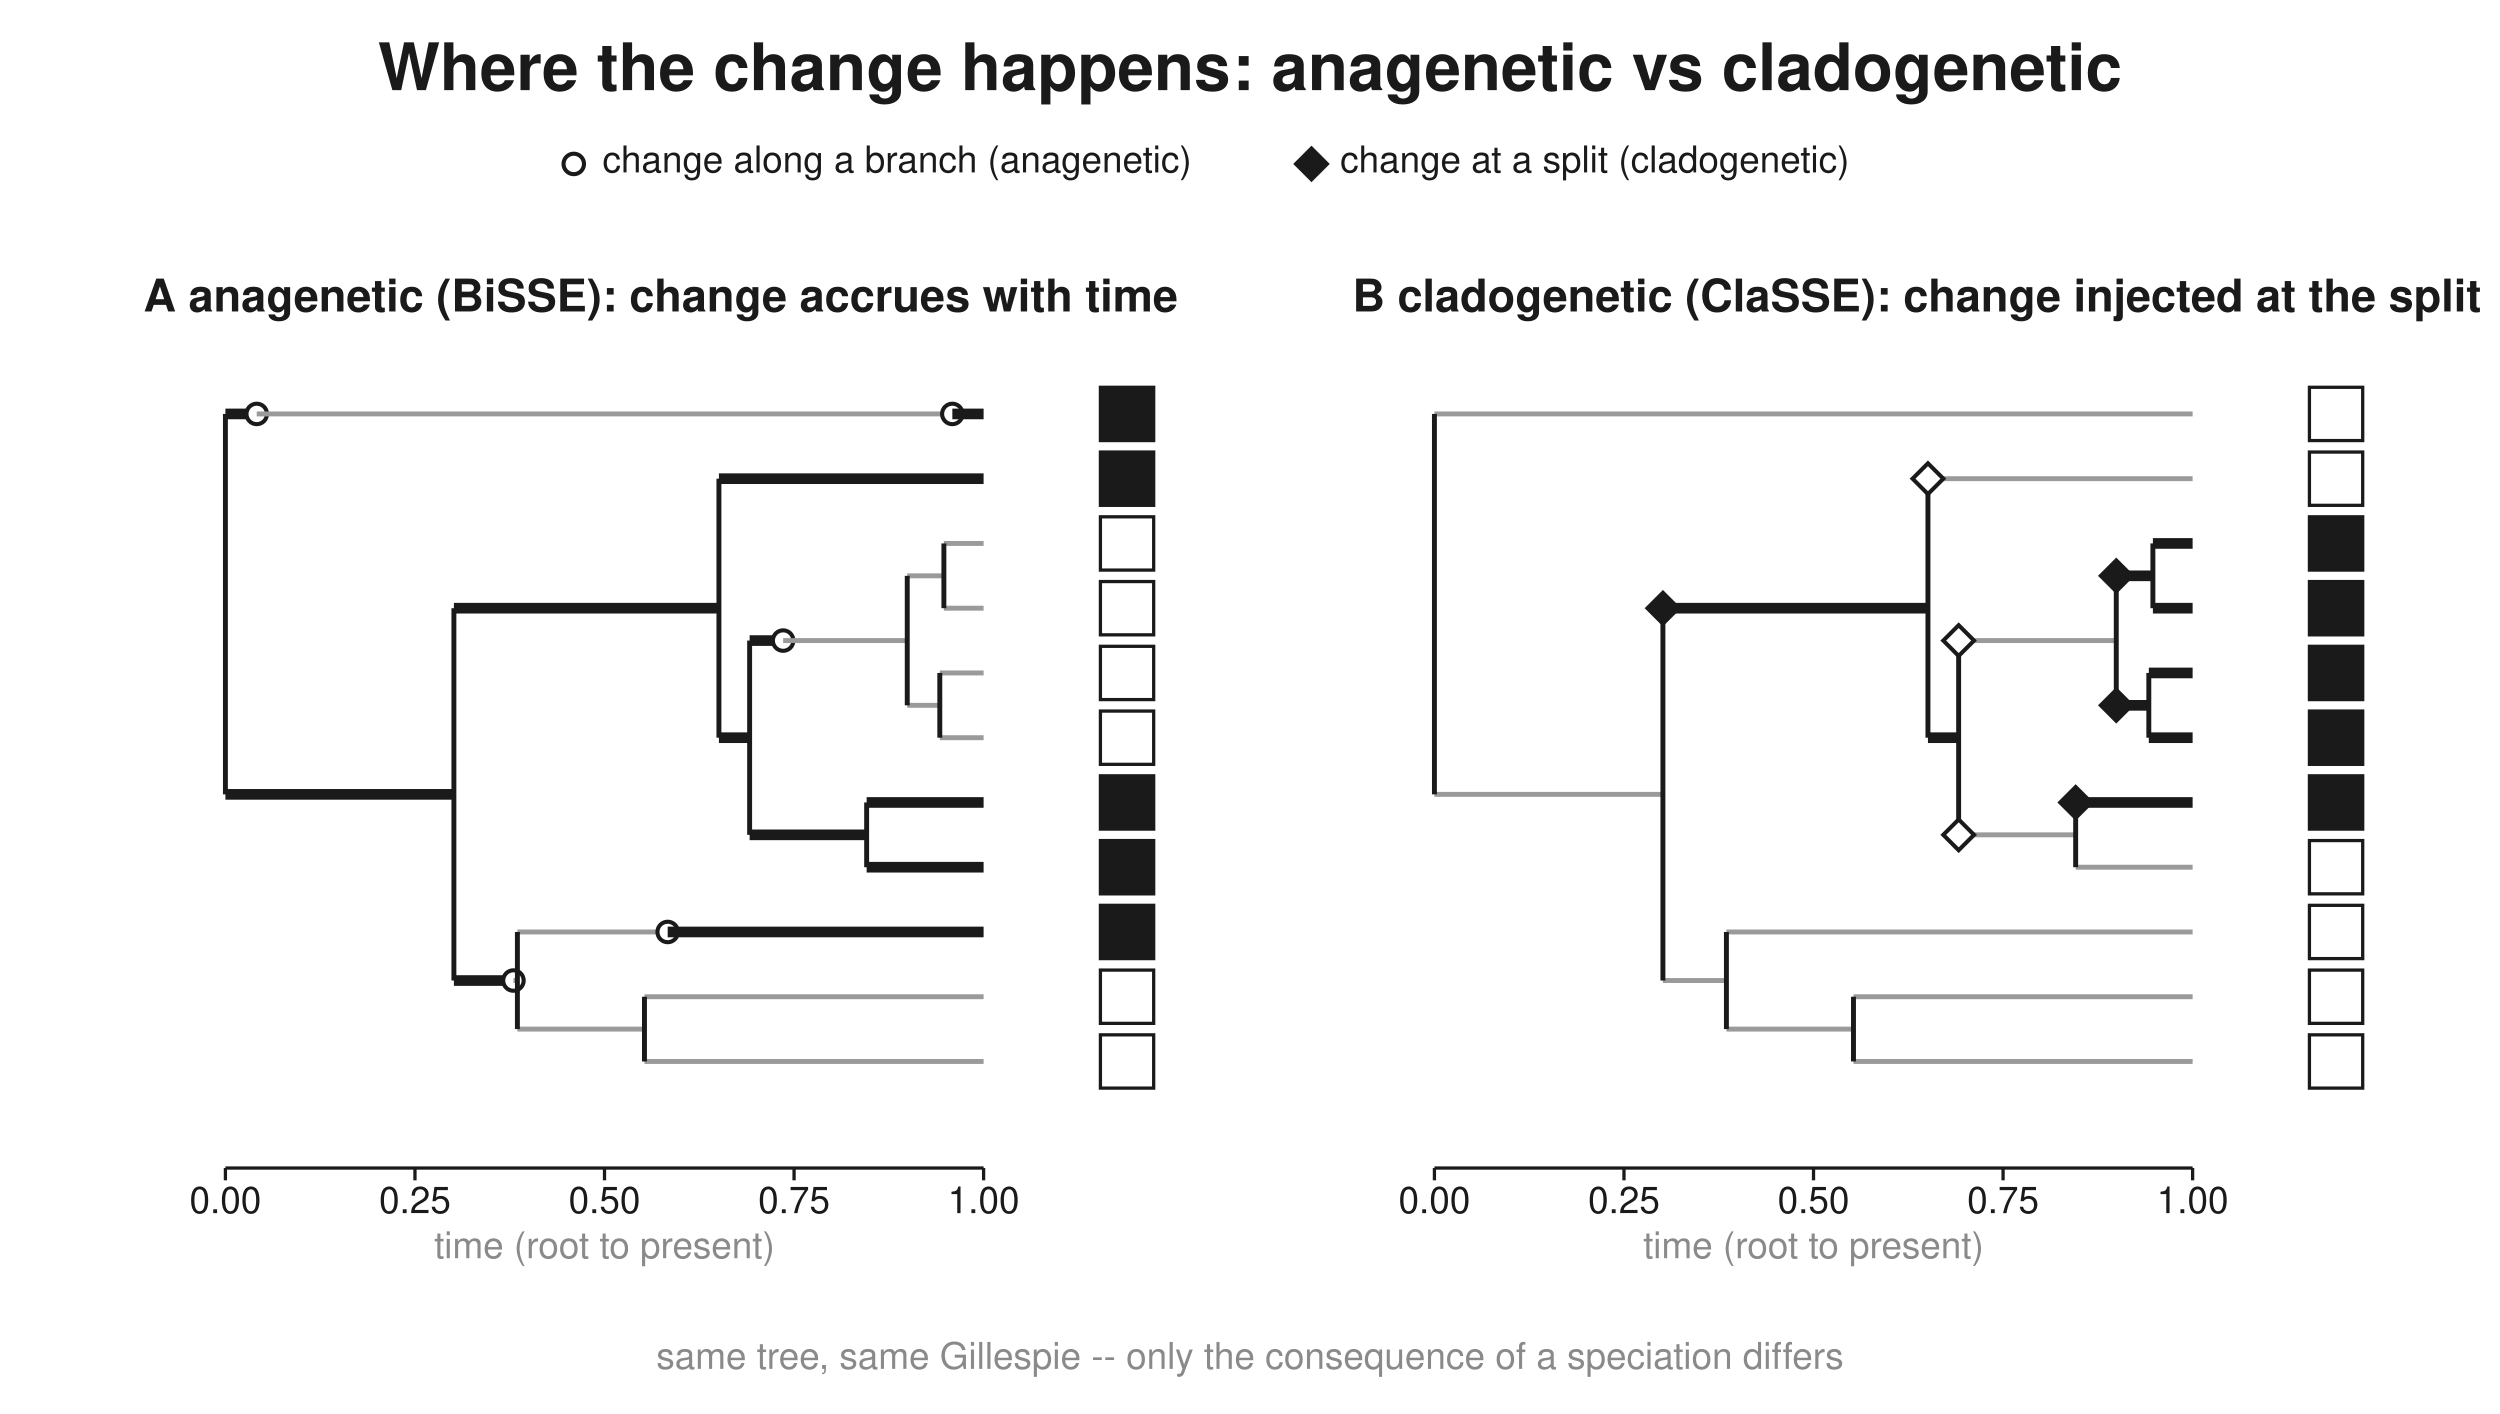
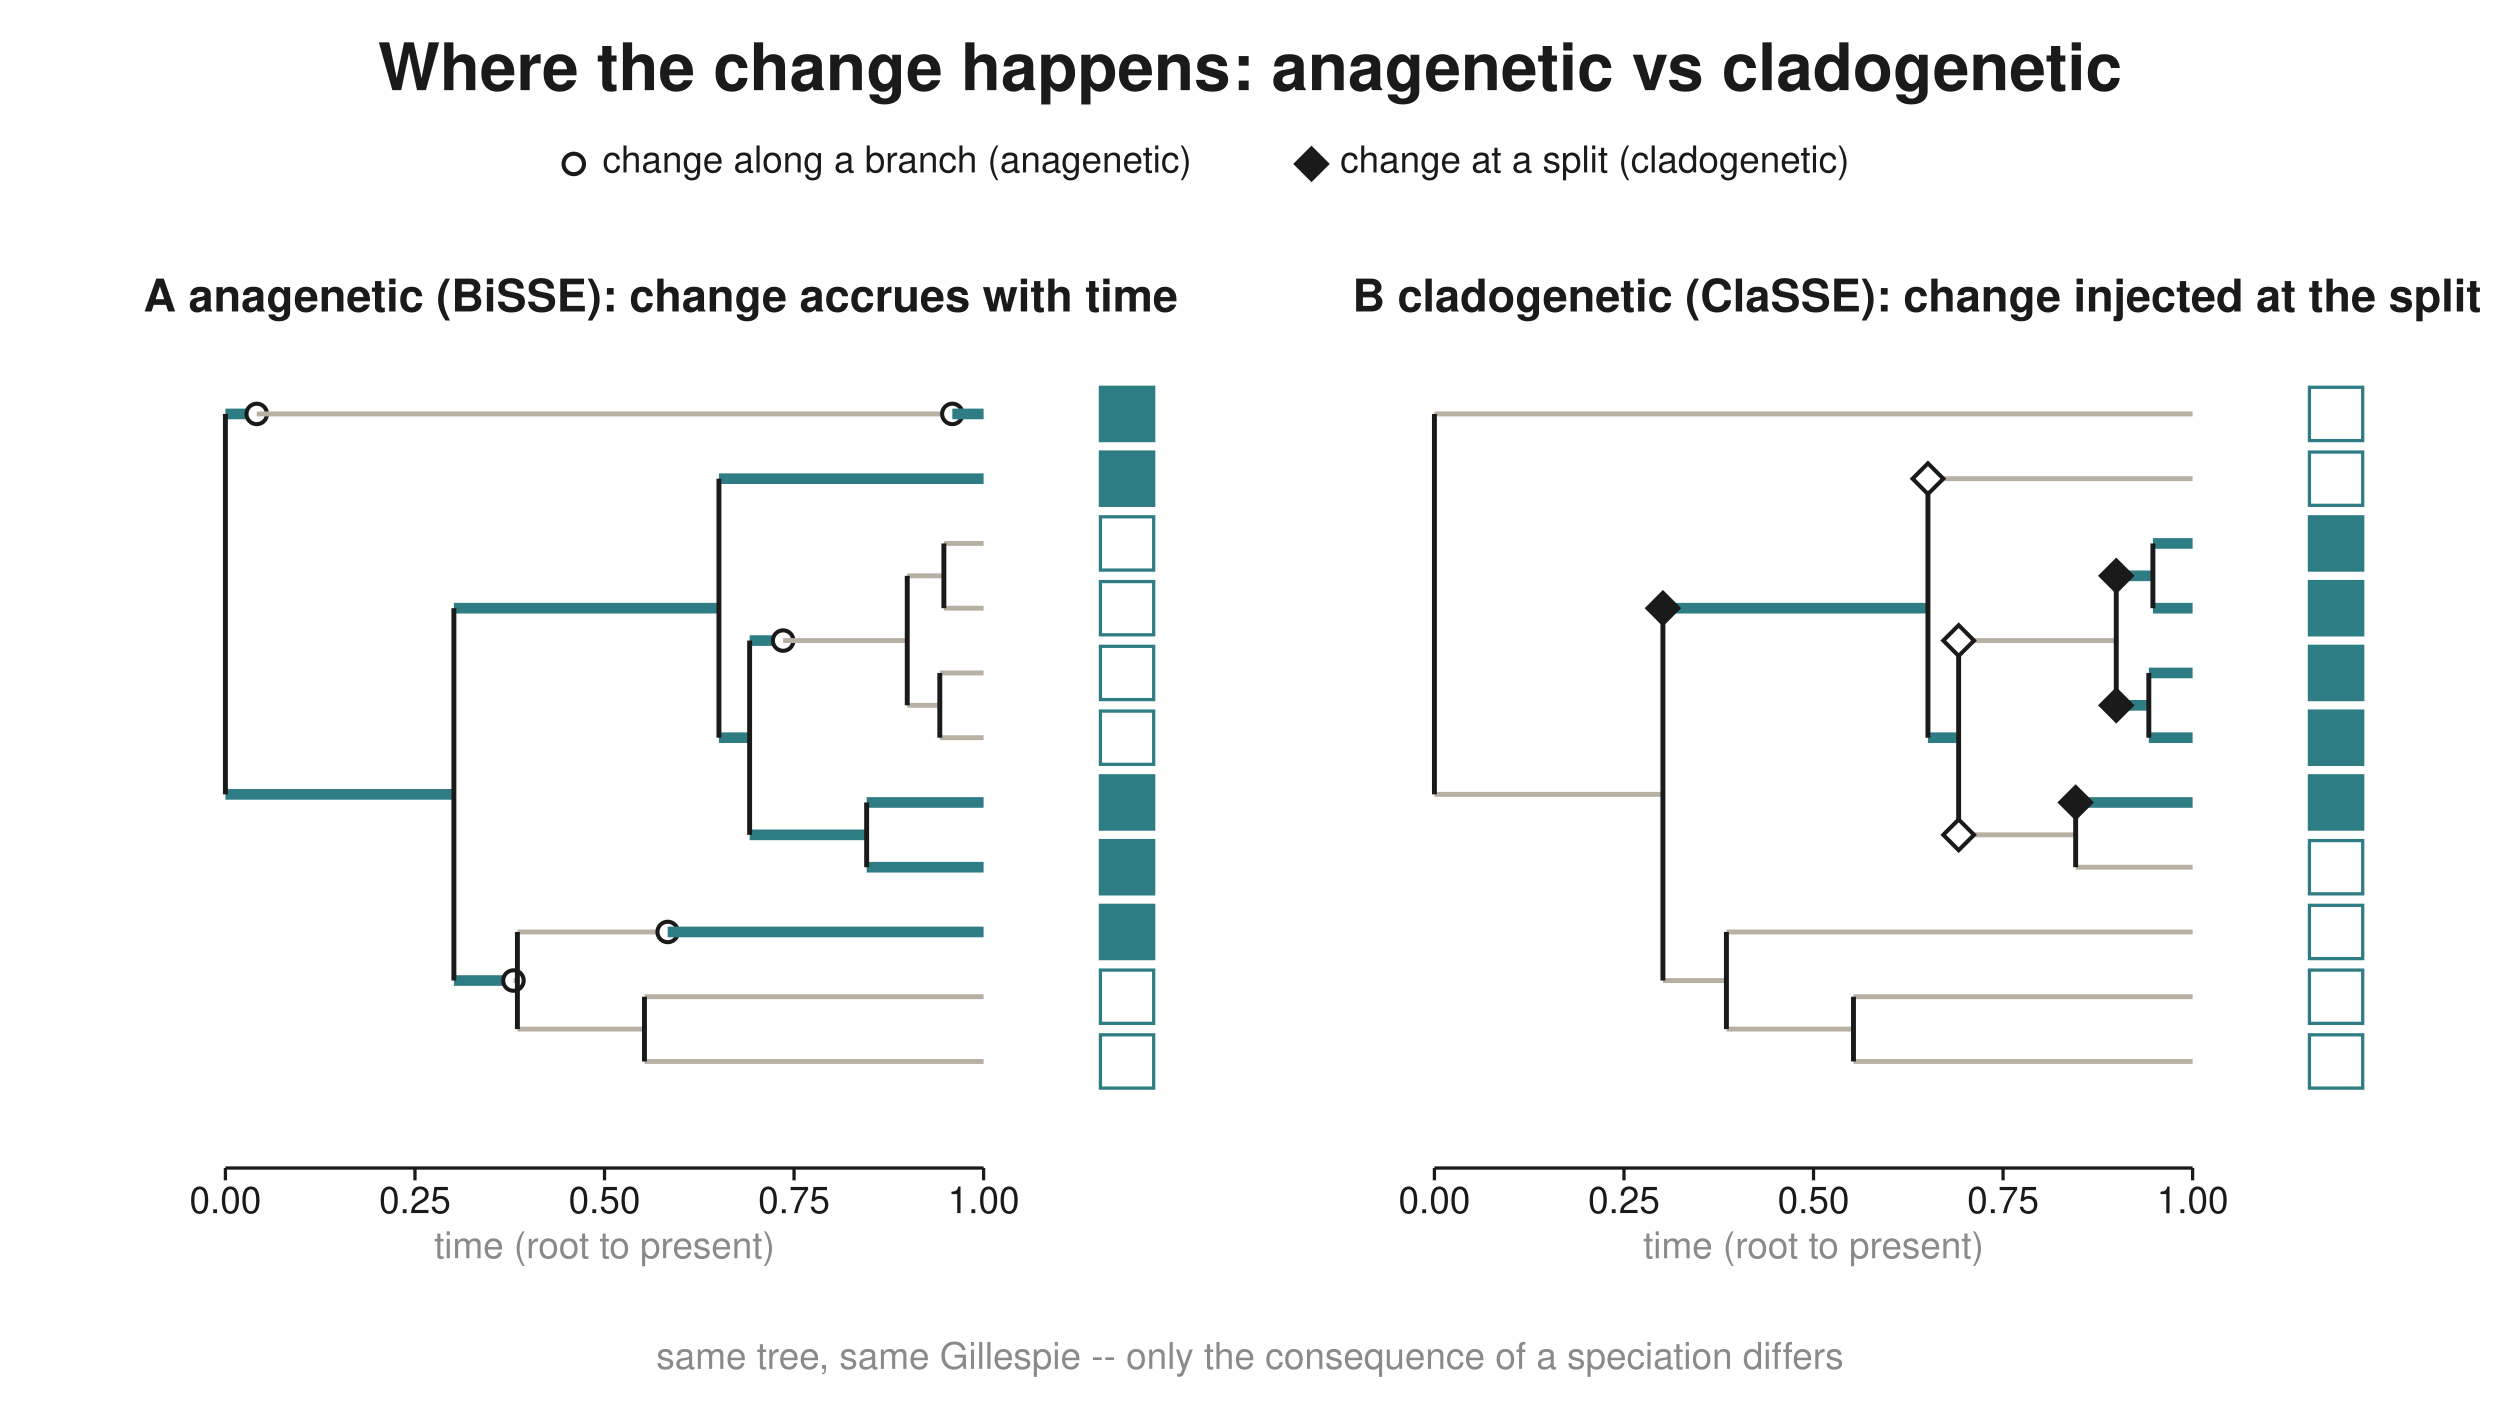
<svg xmlns="http://www.w3.org/2000/svg" width="1220" height="690" viewBox="0 0 1220 690">
  <defs>
</defs>
  <rect x="0" y="0" width="1220" height="690" fill="white" />
  <text x="610.0" y="44" font-size="32" font-family="Helvetica" text-anchor="middle" font-weight="bold" fill="#1a1a1a">Where the change happens: anagenetic vs cladogenetic</text>
  <circle cx="280.0" cy="80" r="5.0" fill="white" stroke="#1a1a1a" stroke-width="2.0" />
  <text x="294.0" y="80" font-size="18" font-family="Helvetica" text-anchor="start" dominant-baseline="central" fill="#1a1a1a">change along a branch (anagenetic)</text>
  <path d="M640.0,72.5 L647.5,80 L640.0,87.5 L632.5,80 Z" fill="#1a1a1a" stroke="#1a1a1a" stroke-width="2.0" />
  <text x="654.0" y="80" font-size="18" font-family="Helvetica" text-anchor="start" dominant-baseline="central" fill="#1a1a1a">change at a split (cladogenetic)</text>
  <text x="70" y="152" font-size="22" font-family="Helvetica" text-anchor="start" fill="#1a1a1a" font-weight="bold">A   anagenetic (BiSSE): change accrues with time</text>
-   <path d="M110.0,202.0 L125.281,202.0" stroke="#1a1a1a" stroke-width="5.2" stroke-linecap="butt" />
+   <path d="M110.0,202.0 L125.281,202.0" stroke="#2f7d84" stroke-width="5.2" stroke-linecap="butt" />
  <circle cx="125.281" cy="202.0" r="5.0" fill="white" stroke="#1a1a1a" stroke-width="2.0" />
-   <path d="M125.281,202.0 L464.744,202.0" stroke="#9a9a9a" stroke-width="2.4" stroke-linecap="butt" />
+   <path d="M125.281,202.0 L464.744,202.0" stroke="#b9b0a4" stroke-width="2.4" stroke-linecap="butt" />
  <circle cx="464.744" cy="202.0" r="5.0" fill="white" stroke="#1a1a1a" stroke-width="2.0" />
-   <path d="M464.744,202.0 L480.0,202.0" stroke="#1a1a1a" stroke-width="5.2" stroke-linecap="butt" />
-   <path d="M110.0,387.65 L221.503,387.65" stroke="#1a1a1a" stroke-width="5.2" stroke-linecap="butt" />
-   <path d="M221.503,296.8 L350.838,296.8" stroke="#1a1a1a" stroke-width="5.2" stroke-linecap="butt" />
-   <path d="M221.503,478.5 L250.558,478.5" stroke="#1a1a1a" stroke-width="5.2" stroke-linecap="butt" />
+   <path d="M464.744,202.0 L480.0,202.0" stroke="#2f7d84" stroke-width="5.2" stroke-linecap="butt" />
+   <path d="M110.0,387.65 L221.503,387.65" stroke="#2f7d84" stroke-width="5.2" stroke-linecap="butt" />
+   <path d="M221.503,296.8 L350.838,296.8" stroke="#2f7d84" stroke-width="5.2" stroke-linecap="butt" />
+   <path d="M221.503,478.5 L250.558,478.5" stroke="#2f7d84" stroke-width="5.2" stroke-linecap="butt" />
  <circle cx="250.558" cy="478.5" r="5.0" fill="white" stroke="#1a1a1a" stroke-width="2.0" />
-   <path d="M250.558,478.5 L252.489,478.5" stroke="#9a9a9a" stroke-width="2.4" stroke-linecap="butt" />
-   <path d="M350.838,233.6 L480.0,233.6" stroke="#1a1a1a" stroke-width="5.2" stroke-linecap="butt" />
-   <path d="M350.838,360.0 L365.818,360.0" stroke="#1a1a1a" stroke-width="5.2" stroke-linecap="butt" />
-   <path d="M252.489,454.8 L325.833,454.8" stroke="#9a9a9a" stroke-width="2.4" stroke-linecap="butt" />
+   <path d="M250.558,478.5 L252.489,478.5" stroke="#b9b0a4" stroke-width="2.4" stroke-linecap="butt" />
+   <path d="M350.838,233.6 L480.0,233.6" stroke="#2f7d84" stroke-width="5.2" stroke-linecap="butt" />
+   <path d="M350.838,360.0 L365.818,360.0" stroke="#2f7d84" stroke-width="5.2" stroke-linecap="butt" />
+   <path d="M252.489,454.8 L325.833,454.8" stroke="#b9b0a4" stroke-width="2.4" stroke-linecap="butt" />
  <circle cx="325.833" cy="454.8" r="5.0" fill="white" stroke="#1a1a1a" stroke-width="2.0" />
-   <path d="M325.833,454.8 L480.0,454.8" stroke="#1a1a1a" stroke-width="5.2" stroke-linecap="butt" />
-   <path d="M252.489,502.2 L314.496,502.2" stroke="#9a9a9a" stroke-width="2.4" stroke-linecap="butt" />
-   <path d="M365.818,312.6 L382.164,312.6" stroke="#1a1a1a" stroke-width="5.2" stroke-linecap="butt" />
+   <path d="M325.833,454.8 L480.0,454.8" stroke="#2f7d84" stroke-width="5.2" stroke-linecap="butt" />
+   <path d="M252.489,502.2 L314.496,502.2" stroke="#b9b0a4" stroke-width="2.4" stroke-linecap="butt" />
+   <path d="M365.818,312.6 L382.164,312.6" stroke="#2f7d84" stroke-width="5.2" stroke-linecap="butt" />
  <circle cx="382.164" cy="312.6" r="5.0" fill="white" stroke="#1a1a1a" stroke-width="2.0" />
-   <path d="M382.164,312.6 L442.735,312.6" stroke="#9a9a9a" stroke-width="2.4" stroke-linecap="butt" />
-   <path d="M365.818,407.4 L422.922,407.4" stroke="#1a1a1a" stroke-width="5.2" stroke-linecap="butt" />
-   <path d="M314.496,486.4 L480.0,486.4" stroke="#9a9a9a" stroke-width="2.4" stroke-linecap="butt" />
-   <path d="M314.496,518.0 L480.0,518.0" stroke="#9a9a9a" stroke-width="2.4" stroke-linecap="butt" />
-   <path d="M442.735,281.0 L460.613,281.0" stroke="#9a9a9a" stroke-width="2.4" stroke-linecap="butt" />
-   <path d="M442.735,344.2 L458.622,344.2" stroke="#9a9a9a" stroke-width="2.4" stroke-linecap="butt" />
-   <path d="M422.922,391.6 L480.0,391.6" stroke="#1a1a1a" stroke-width="5.2" stroke-linecap="butt" />
-   <path d="M422.922,423.2 L480.0,423.2" stroke="#1a1a1a" stroke-width="5.2" stroke-linecap="butt" />
-   <path d="M460.613,265.2 L480.0,265.2" stroke="#9a9a9a" stroke-width="2.4" stroke-linecap="butt" />
-   <path d="M460.613,296.8 L480.0,296.8" stroke="#9a9a9a" stroke-width="2.4" stroke-linecap="butt" />
-   <path d="M458.622,328.4 L480.0,328.4" stroke="#9a9a9a" stroke-width="2.4" stroke-linecap="butt" />
-   <path d="M458.622,360.0 L480.0,360.0" stroke="#9a9a9a" stroke-width="2.4" stroke-linecap="butt" />
+   <path d="M382.164,312.6 L442.735,312.6" stroke="#b9b0a4" stroke-width="2.4" stroke-linecap="butt" />
+   <path d="M365.818,407.4 L422.922,407.4" stroke="#2f7d84" stroke-width="5.2" stroke-linecap="butt" />
+   <path d="M314.496,486.4 L480.0,486.4" stroke="#b9b0a4" stroke-width="2.4" stroke-linecap="butt" />
+   <path d="M314.496,518.0 L480.0,518.0" stroke="#b9b0a4" stroke-width="2.4" stroke-linecap="butt" />
+   <path d="M442.735,281.0 L460.613,281.0" stroke="#b9b0a4" stroke-width="2.4" stroke-linecap="butt" />
+   <path d="M442.735,344.2 L458.622,344.2" stroke="#b9b0a4" stroke-width="2.4" stroke-linecap="butt" />
+   <path d="M422.922,391.6 L480.0,391.6" stroke="#2f7d84" stroke-width="5.2" stroke-linecap="butt" />
+   <path d="M422.922,423.2 L480.0,423.2" stroke="#2f7d84" stroke-width="5.2" stroke-linecap="butt" />
+   <path d="M460.613,265.2 L480.0,265.2" stroke="#b9b0a4" stroke-width="2.4" stroke-linecap="butt" />
+   <path d="M460.613,296.8 L480.0,296.8" stroke="#b9b0a4" stroke-width="2.4" stroke-linecap="butt" />
+   <path d="M458.622,328.4 L480.0,328.4" stroke="#b9b0a4" stroke-width="2.4" stroke-linecap="butt" />
+   <path d="M458.622,360.0 L480.0,360.0" stroke="#b9b0a4" stroke-width="2.4" stroke-linecap="butt" />
  <path d="M460.613,265.2 L460.613,296.8" stroke="#1a1a1a" stroke-width="2.4" />
  <path d="M458.622,328.4 L458.622,360.0" stroke="#1a1a1a" stroke-width="2.4" />
  <path d="M442.735,281.0 L442.735,344.2" stroke="#1a1a1a" stroke-width="2.4" />
  <path d="M422.922,391.6 L422.922,423.2" stroke="#1a1a1a" stroke-width="2.4" />
  <path d="M365.818,312.6 L365.818,407.4" stroke="#1a1a1a" stroke-width="2.4" />
  <path d="M350.838,233.6 L350.838,360.0" stroke="#1a1a1a" stroke-width="2.4" />
  <path d="M314.496,486.4 L314.496,518.0" stroke="#1a1a1a" stroke-width="2.4" />
  <path d="M252.489,454.8 L252.489,502.2" stroke="#1a1a1a" stroke-width="2.4" />
  <path d="M221.503,296.8 L221.503,478.5" stroke="#1a1a1a" stroke-width="2.4" />
  <path d="M110.0,202.0 L110.0,387.65" stroke="#1a1a1a" stroke-width="2.4" />
-   <rect x="537" y="189.0" width="26" height="26" fill="#1a1a1a" stroke="#1a1a1a" stroke-width="1.6" />
-   <rect x="537" y="220.6" width="26" height="26" fill="#1a1a1a" stroke="#1a1a1a" stroke-width="1.6" />
-   <rect x="537" y="252.2" width="26" height="26" fill="white" stroke="#1a1a1a" stroke-width="1.6" />
-   <rect x="537" y="283.8" width="26" height="26" fill="white" stroke="#1a1a1a" stroke-width="1.6" />
-   <rect x="537" y="315.4" width="26" height="26" fill="white" stroke="#1a1a1a" stroke-width="1.6" />
-   <rect x="537" y="347.0" width="26" height="26" fill="white" stroke="#1a1a1a" stroke-width="1.6" />
-   <rect x="537" y="378.6" width="26" height="26" fill="#1a1a1a" stroke="#1a1a1a" stroke-width="1.6" />
-   <rect x="537" y="410.2" width="26" height="26" fill="#1a1a1a" stroke="#1a1a1a" stroke-width="1.6" />
-   <rect x="537" y="441.8" width="26" height="26" fill="#1a1a1a" stroke="#1a1a1a" stroke-width="1.6" />
-   <rect x="537" y="473.4" width="26" height="26" fill="white" stroke="#1a1a1a" stroke-width="1.6" />
-   <rect x="537" y="505.0" width="26" height="26" fill="white" stroke="#1a1a1a" stroke-width="1.6" />
+   <rect x="537" y="189.0" width="26" height="26" fill="#2f7d84" stroke="#2f7d84" stroke-width="1.6" />
+   <rect x="537" y="220.6" width="26" height="26" fill="#2f7d84" stroke="#2f7d84" stroke-width="1.6" />
+   <rect x="537" y="252.2" width="26" height="26" fill="white" stroke="#2f7d84" stroke-width="1.6" />
+   <rect x="537" y="283.8" width="26" height="26" fill="white" stroke="#2f7d84" stroke-width="1.6" />
+   <rect x="537" y="315.4" width="26" height="26" fill="white" stroke="#2f7d84" stroke-width="1.6" />
+   <rect x="537" y="347.0" width="26" height="26" fill="white" stroke="#2f7d84" stroke-width="1.6" />
+   <rect x="537" y="378.6" width="26" height="26" fill="#2f7d84" stroke="#2f7d84" stroke-width="1.6" />
+   <rect x="537" y="410.2" width="26" height="26" fill="#2f7d84" stroke="#2f7d84" stroke-width="1.6" />
+   <rect x="537" y="441.8" width="26" height="26" fill="#2f7d84" stroke="#2f7d84" stroke-width="1.6" />
+   <rect x="537" y="473.4" width="26" height="26" fill="white" stroke="#2f7d84" stroke-width="1.6" />
+   <rect x="537" y="505.0" width="26" height="26" fill="white" stroke="#2f7d84" stroke-width="1.6" />
  <path d="M110.0,570 L480.0,570" stroke="#1a1a1a" stroke-width="1.6" />
  <path d="M110.0,570 L110.0,576" stroke="#1a1a1a" stroke-width="1.6" />
  <text x="110.0" y="592" font-size="18" font-family="Helvetica" text-anchor="middle" fill="#1a1a1a">0.00</text>
  <path d="M202.5,570 L202.5,576" stroke="#1a1a1a" stroke-width="1.6" />
  <text x="202.5" y="592" font-size="18" font-family="Helvetica" text-anchor="middle" fill="#1a1a1a">0.25</text>
  <path d="M295.0,570 L295.0,576" stroke="#1a1a1a" stroke-width="1.6" />
  <text x="295.0" y="592" font-size="18" font-family="Helvetica" text-anchor="middle" fill="#1a1a1a">0.50</text>
  <path d="M387.5,570 L387.5,576" stroke="#1a1a1a" stroke-width="1.6" />
  <text x="387.5" y="592" font-size="18" font-family="Helvetica" text-anchor="middle" fill="#1a1a1a">0.75</text>
  <path d="M480.0,570 L480.0,576" stroke="#1a1a1a" stroke-width="1.6" />
  <text x="480.0" y="592" font-size="18" font-family="Helvetica" text-anchor="middle" fill="#1a1a1a">1.00</text>
  <text x="295.0" y="614" font-size="18" font-family="Helvetica" text-anchor="middle" fill="#8a8a8a">time (root to present)</text>
  <text x="660" y="152" font-size="22" font-family="Helvetica" text-anchor="start" fill="#1a1a1a" font-weight="bold">B   cladogenetic (ClaSSE): change injected at the split</text>
-   <path d="M700.0,202.0 L1070.0,202.0" stroke="#9a9a9a" stroke-width="2.4" stroke-linecap="butt" />
-   <path d="M700.0,387.65 L811.503,387.65" stroke="#9a9a9a" stroke-width="2.4" stroke-linecap="butt" />
-   <path d="M811.503,296.8 L940.838,296.8" stroke="#1a1a1a" stroke-width="5.2" stroke-linecap="butt" />
-   <path d="M811.503,478.5 L842.489,478.5" stroke="#9a9a9a" stroke-width="2.4" stroke-linecap="butt" />
-   <path d="M940.838,233.6 L1070.0,233.6" stroke="#9a9a9a" stroke-width="2.4" stroke-linecap="butt" />
-   <path d="M940.838,360.0 L955.818,360.0" stroke="#1a1a1a" stroke-width="5.2" stroke-linecap="butt" />
-   <path d="M842.489,454.8 L1070.0,454.8" stroke="#9a9a9a" stroke-width="2.4" stroke-linecap="butt" />
-   <path d="M842.489,502.2 L904.496,502.2" stroke="#9a9a9a" stroke-width="2.4" stroke-linecap="butt" />
-   <path d="M955.818,312.6 L1032.735,312.6" stroke="#9a9a9a" stroke-width="2.4" stroke-linecap="butt" />
-   <path d="M955.818,407.4 L1012.922,407.4" stroke="#9a9a9a" stroke-width="2.4" stroke-linecap="butt" />
-   <path d="M904.496,486.4 L1070.0,486.4" stroke="#9a9a9a" stroke-width="2.4" stroke-linecap="butt" />
-   <path d="M904.496,518.0 L1070.0,518.0" stroke="#9a9a9a" stroke-width="2.4" stroke-linecap="butt" />
-   <path d="M1032.735,281.0 L1050.613,281.0" stroke="#1a1a1a" stroke-width="5.2" stroke-linecap="butt" />
-   <path d="M1032.735,344.2 L1048.622,344.2" stroke="#1a1a1a" stroke-width="5.2" stroke-linecap="butt" />
-   <path d="M1012.922,391.6 L1070.0,391.6" stroke="#1a1a1a" stroke-width="5.2" stroke-linecap="butt" />
-   <path d="M1012.922,423.2 L1070.0,423.2" stroke="#9a9a9a" stroke-width="2.4" stroke-linecap="butt" />
-   <path d="M1050.613,265.2 L1070.0,265.2" stroke="#1a1a1a" stroke-width="5.2" stroke-linecap="butt" />
-   <path d="M1050.613,296.8 L1070.0,296.8" stroke="#1a1a1a" stroke-width="5.2" stroke-linecap="butt" />
-   <path d="M1048.622,328.4 L1070.0,328.4" stroke="#1a1a1a" stroke-width="5.2" stroke-linecap="butt" />
-   <path d="M1048.622,360.0 L1070.0,360.0" stroke="#1a1a1a" stroke-width="5.2" stroke-linecap="butt" />
+   <path d="M700.0,202.0 L1070.0,202.0" stroke="#b9b0a4" stroke-width="2.4" stroke-linecap="butt" />
+   <path d="M700.0,387.65 L811.503,387.65" stroke="#b9b0a4" stroke-width="2.4" stroke-linecap="butt" />
+   <path d="M811.503,296.8 L940.838,296.8" stroke="#2f7d84" stroke-width="5.2" stroke-linecap="butt" />
+   <path d="M811.503,478.5 L842.489,478.5" stroke="#b9b0a4" stroke-width="2.4" stroke-linecap="butt" />
+   <path d="M940.838,233.6 L1070.0,233.6" stroke="#b9b0a4" stroke-width="2.4" stroke-linecap="butt" />
+   <path d="M940.838,360.0 L955.818,360.0" stroke="#2f7d84" stroke-width="5.2" stroke-linecap="butt" />
+   <path d="M842.489,454.8 L1070.0,454.8" stroke="#b9b0a4" stroke-width="2.4" stroke-linecap="butt" />
+   <path d="M842.489,502.2 L904.496,502.2" stroke="#b9b0a4" stroke-width="2.4" stroke-linecap="butt" />
+   <path d="M955.818,312.6 L1032.735,312.6" stroke="#b9b0a4" stroke-width="2.4" stroke-linecap="butt" />
+   <path d="M955.818,407.4 L1012.922,407.4" stroke="#b9b0a4" stroke-width="2.4" stroke-linecap="butt" />
+   <path d="M904.496,486.4 L1070.0,486.4" stroke="#b9b0a4" stroke-width="2.4" stroke-linecap="butt" />
+   <path d="M904.496,518.0 L1070.0,518.0" stroke="#b9b0a4" stroke-width="2.4" stroke-linecap="butt" />
+   <path d="M1032.735,281.0 L1050.613,281.0" stroke="#2f7d84" stroke-width="5.2" stroke-linecap="butt" />
+   <path d="M1032.735,344.2 L1048.622,344.2" stroke="#2f7d84" stroke-width="5.2" stroke-linecap="butt" />
+   <path d="M1012.922,391.6 L1070.0,391.6" stroke="#2f7d84" stroke-width="5.2" stroke-linecap="butt" />
+   <path d="M1012.922,423.2 L1070.0,423.2" stroke="#b9b0a4" stroke-width="2.4" stroke-linecap="butt" />
+   <path d="M1050.613,265.2 L1070.0,265.2" stroke="#2f7d84" stroke-width="5.2" stroke-linecap="butt" />
+   <path d="M1050.613,296.8 L1070.0,296.8" stroke="#2f7d84" stroke-width="5.2" stroke-linecap="butt" />
+   <path d="M1048.622,328.4 L1070.0,328.4" stroke="#2f7d84" stroke-width="5.2" stroke-linecap="butt" />
+   <path d="M1048.622,360.0 L1070.0,360.0" stroke="#2f7d84" stroke-width="5.2" stroke-linecap="butt" />
  <path d="M1050.613,265.2 L1050.613,296.8" stroke="#1a1a1a" stroke-width="2.4" />
  <path d="M1048.622,328.4 L1048.622,360.0" stroke="#1a1a1a" stroke-width="2.4" />
  <path d="M1032.735,281.0 L1032.735,344.2" stroke="#1a1a1a" stroke-width="2.4" />
  <path d="M1032.735,273.5 L1040.235,281.0 L1032.735,288.5 L1025.235,281.0 Z" fill="#1a1a1a" stroke="#1a1a1a" stroke-width="2.0" />
  <path d="M1032.735,336.7 L1040.235,344.2 L1032.735,351.7 L1025.235,344.2 Z" fill="#1a1a1a" stroke="#1a1a1a" stroke-width="2.0" />
  <path d="M1012.922,391.6 L1012.922,423.2" stroke="#1a1a1a" stroke-width="2.4" />
  <path d="M1012.922,384.1 L1020.422,391.6 L1012.922,399.1 L1005.422,391.6 Z" fill="#1a1a1a" stroke="#1a1a1a" stroke-width="2.0" />
  <path d="M955.818,312.6 L955.818,407.4" stroke="#1a1a1a" stroke-width="2.4" />
  <path d="M955.818,305.1 L963.318,312.6 L955.818,320.1 L948.318,312.6 Z" fill="white" stroke="#1a1a1a" stroke-width="2.0" />
  <path d="M955.818,399.9 L963.318,407.4 L955.818,414.9 L948.318,407.4 Z" fill="white" stroke="#1a1a1a" stroke-width="2.0" />
  <path d="M940.838,233.6 L940.838,360.0" stroke="#1a1a1a" stroke-width="2.4" />
  <path d="M940.838,226.1 L948.338,233.6 L940.838,241.1 L933.338,233.6 Z" fill="white" stroke="#1a1a1a" stroke-width="2.0" />
  <path d="M904.496,486.4 L904.496,518.0" stroke="#1a1a1a" stroke-width="2.4" />
  <path d="M842.489,454.8 L842.489,502.2" stroke="#1a1a1a" stroke-width="2.4" />
  <path d="M811.503,296.8 L811.503,478.5" stroke="#1a1a1a" stroke-width="2.4" />
  <path d="M811.503,289.3 L819.003,296.8 L811.503,304.3 L804.003,296.8 Z" fill="#1a1a1a" stroke="#1a1a1a" stroke-width="2.0" />
  <path d="M700.0,202.0 L700.0,387.65" stroke="#1a1a1a" stroke-width="2.4" />
-   <rect x="1127" y="189.0" width="26" height="26" fill="white" stroke="#1a1a1a" stroke-width="1.6" />
-   <rect x="1127" y="220.6" width="26" height="26" fill="white" stroke="#1a1a1a" stroke-width="1.6" />
-   <rect x="1127" y="252.2" width="26" height="26" fill="#1a1a1a" stroke="#1a1a1a" stroke-width="1.6" />
-   <rect x="1127" y="283.8" width="26" height="26" fill="#1a1a1a" stroke="#1a1a1a" stroke-width="1.6" />
-   <rect x="1127" y="315.4" width="26" height="26" fill="#1a1a1a" stroke="#1a1a1a" stroke-width="1.6" />
-   <rect x="1127" y="347.0" width="26" height="26" fill="#1a1a1a" stroke="#1a1a1a" stroke-width="1.6" />
-   <rect x="1127" y="378.6" width="26" height="26" fill="#1a1a1a" stroke="#1a1a1a" stroke-width="1.6" />
-   <rect x="1127" y="410.2" width="26" height="26" fill="white" stroke="#1a1a1a" stroke-width="1.6" />
-   <rect x="1127" y="441.8" width="26" height="26" fill="white" stroke="#1a1a1a" stroke-width="1.6" />
-   <rect x="1127" y="473.4" width="26" height="26" fill="white" stroke="#1a1a1a" stroke-width="1.6" />
-   <rect x="1127" y="505.0" width="26" height="26" fill="white" stroke="#1a1a1a" stroke-width="1.6" />
+   <rect x="1127" y="189.0" width="26" height="26" fill="white" stroke="#2f7d84" stroke-width="1.6" />
+   <rect x="1127" y="220.6" width="26" height="26" fill="white" stroke="#2f7d84" stroke-width="1.6" />
+   <rect x="1127" y="252.2" width="26" height="26" fill="#2f7d84" stroke="#2f7d84" stroke-width="1.6" />
+   <rect x="1127" y="283.8" width="26" height="26" fill="#2f7d84" stroke="#2f7d84" stroke-width="1.6" />
+   <rect x="1127" y="315.4" width="26" height="26" fill="#2f7d84" stroke="#2f7d84" stroke-width="1.6" />
+   <rect x="1127" y="347.0" width="26" height="26" fill="#2f7d84" stroke="#2f7d84" stroke-width="1.6" />
+   <rect x="1127" y="378.6" width="26" height="26" fill="#2f7d84" stroke="#2f7d84" stroke-width="1.6" />
+   <rect x="1127" y="410.2" width="26" height="26" fill="white" stroke="#2f7d84" stroke-width="1.6" />
+   <rect x="1127" y="441.8" width="26" height="26" fill="white" stroke="#2f7d84" stroke-width="1.6" />
+   <rect x="1127" y="473.4" width="26" height="26" fill="white" stroke="#2f7d84" stroke-width="1.6" />
+   <rect x="1127" y="505.0" width="26" height="26" fill="white" stroke="#2f7d84" stroke-width="1.6" />
  <path d="M700.0,570 L1070.0,570" stroke="#1a1a1a" stroke-width="1.6" />
  <path d="M700.0,570 L700.0,576" stroke="#1a1a1a" stroke-width="1.6" />
  <text x="700.0" y="592" font-size="18" font-family="Helvetica" text-anchor="middle" fill="#1a1a1a">0.00</text>
  <path d="M792.5,570 L792.5,576" stroke="#1a1a1a" stroke-width="1.6" />
  <text x="792.5" y="592" font-size="18" font-family="Helvetica" text-anchor="middle" fill="#1a1a1a">0.25</text>
  <path d="M885.0,570 L885.0,576" stroke="#1a1a1a" stroke-width="1.6" />
  <text x="885.0" y="592" font-size="18" font-family="Helvetica" text-anchor="middle" fill="#1a1a1a">0.50</text>
  <path d="M977.5,570 L977.5,576" stroke="#1a1a1a" stroke-width="1.6" />
  <text x="977.5" y="592" font-size="18" font-family="Helvetica" text-anchor="middle" fill="#1a1a1a">0.75</text>
  <path d="M1070.0,570 L1070.0,576" stroke="#1a1a1a" stroke-width="1.6" />
  <text x="1070.0" y="592" font-size="18" font-family="Helvetica" text-anchor="middle" fill="#1a1a1a">1.00</text>
  <text x="885.0" y="614" font-size="18" font-family="Helvetica" text-anchor="middle" fill="#8a8a8a">time (root to present)</text>
  <text x="610.0" y="668" font-size="18" font-family="Helvetica" text-anchor="middle" fill="#8a8a8a">same tree, same Gillespie -- only the consequence of a speciation differs</text>
</svg>
